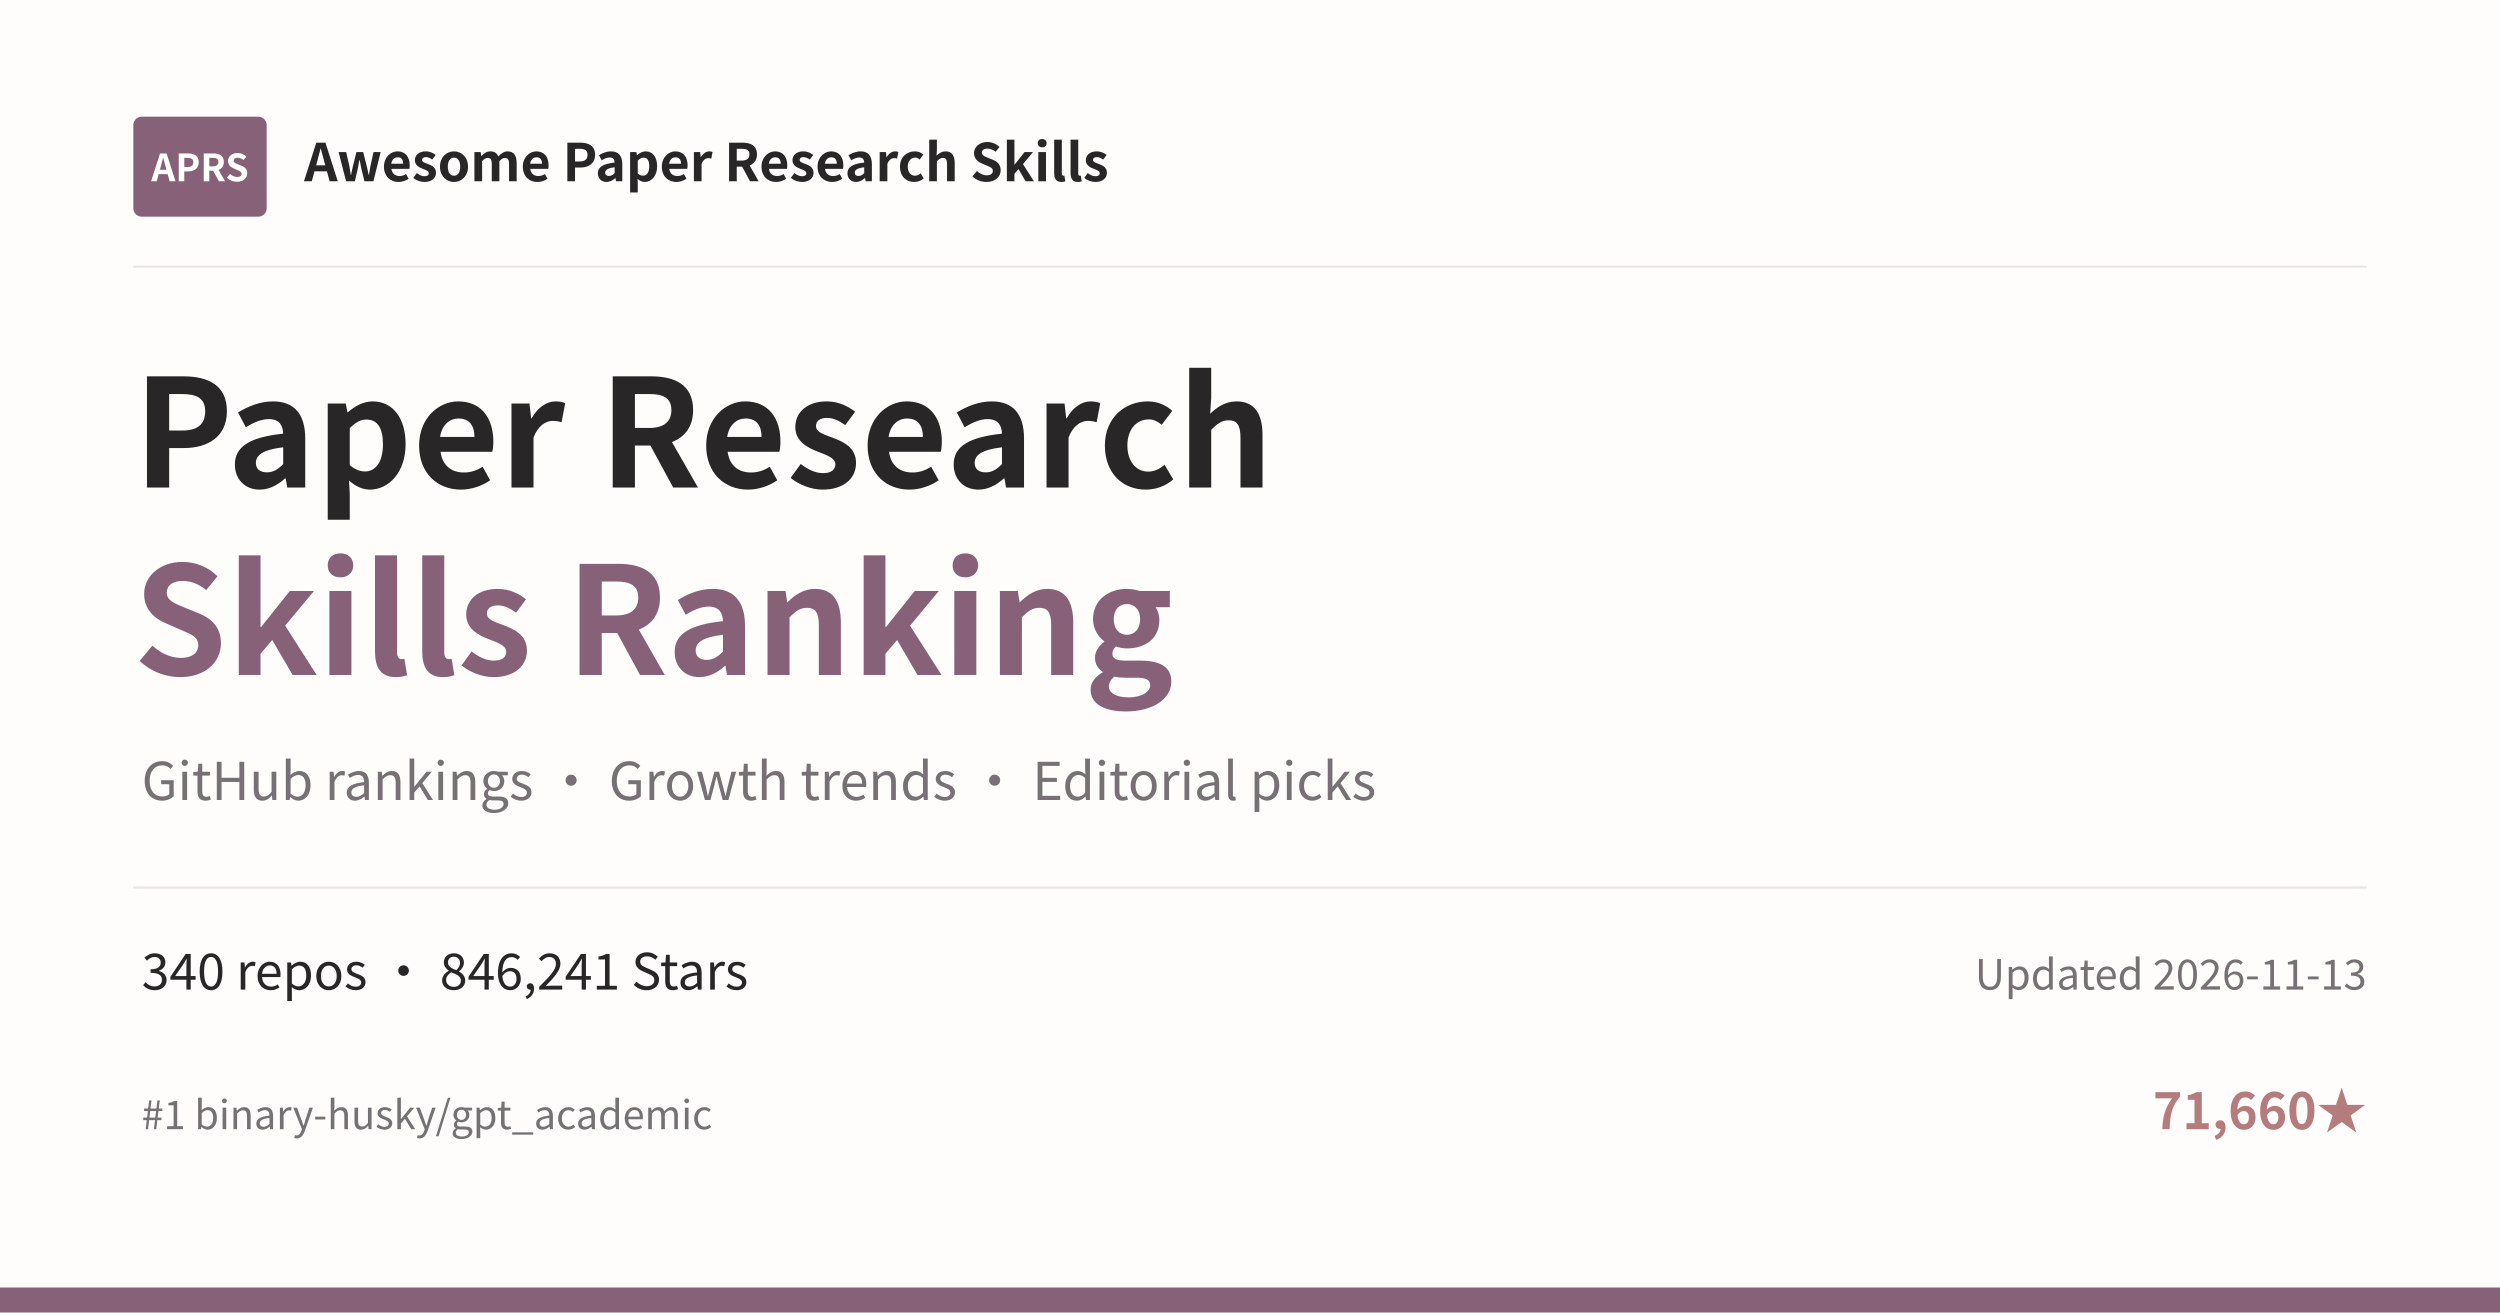
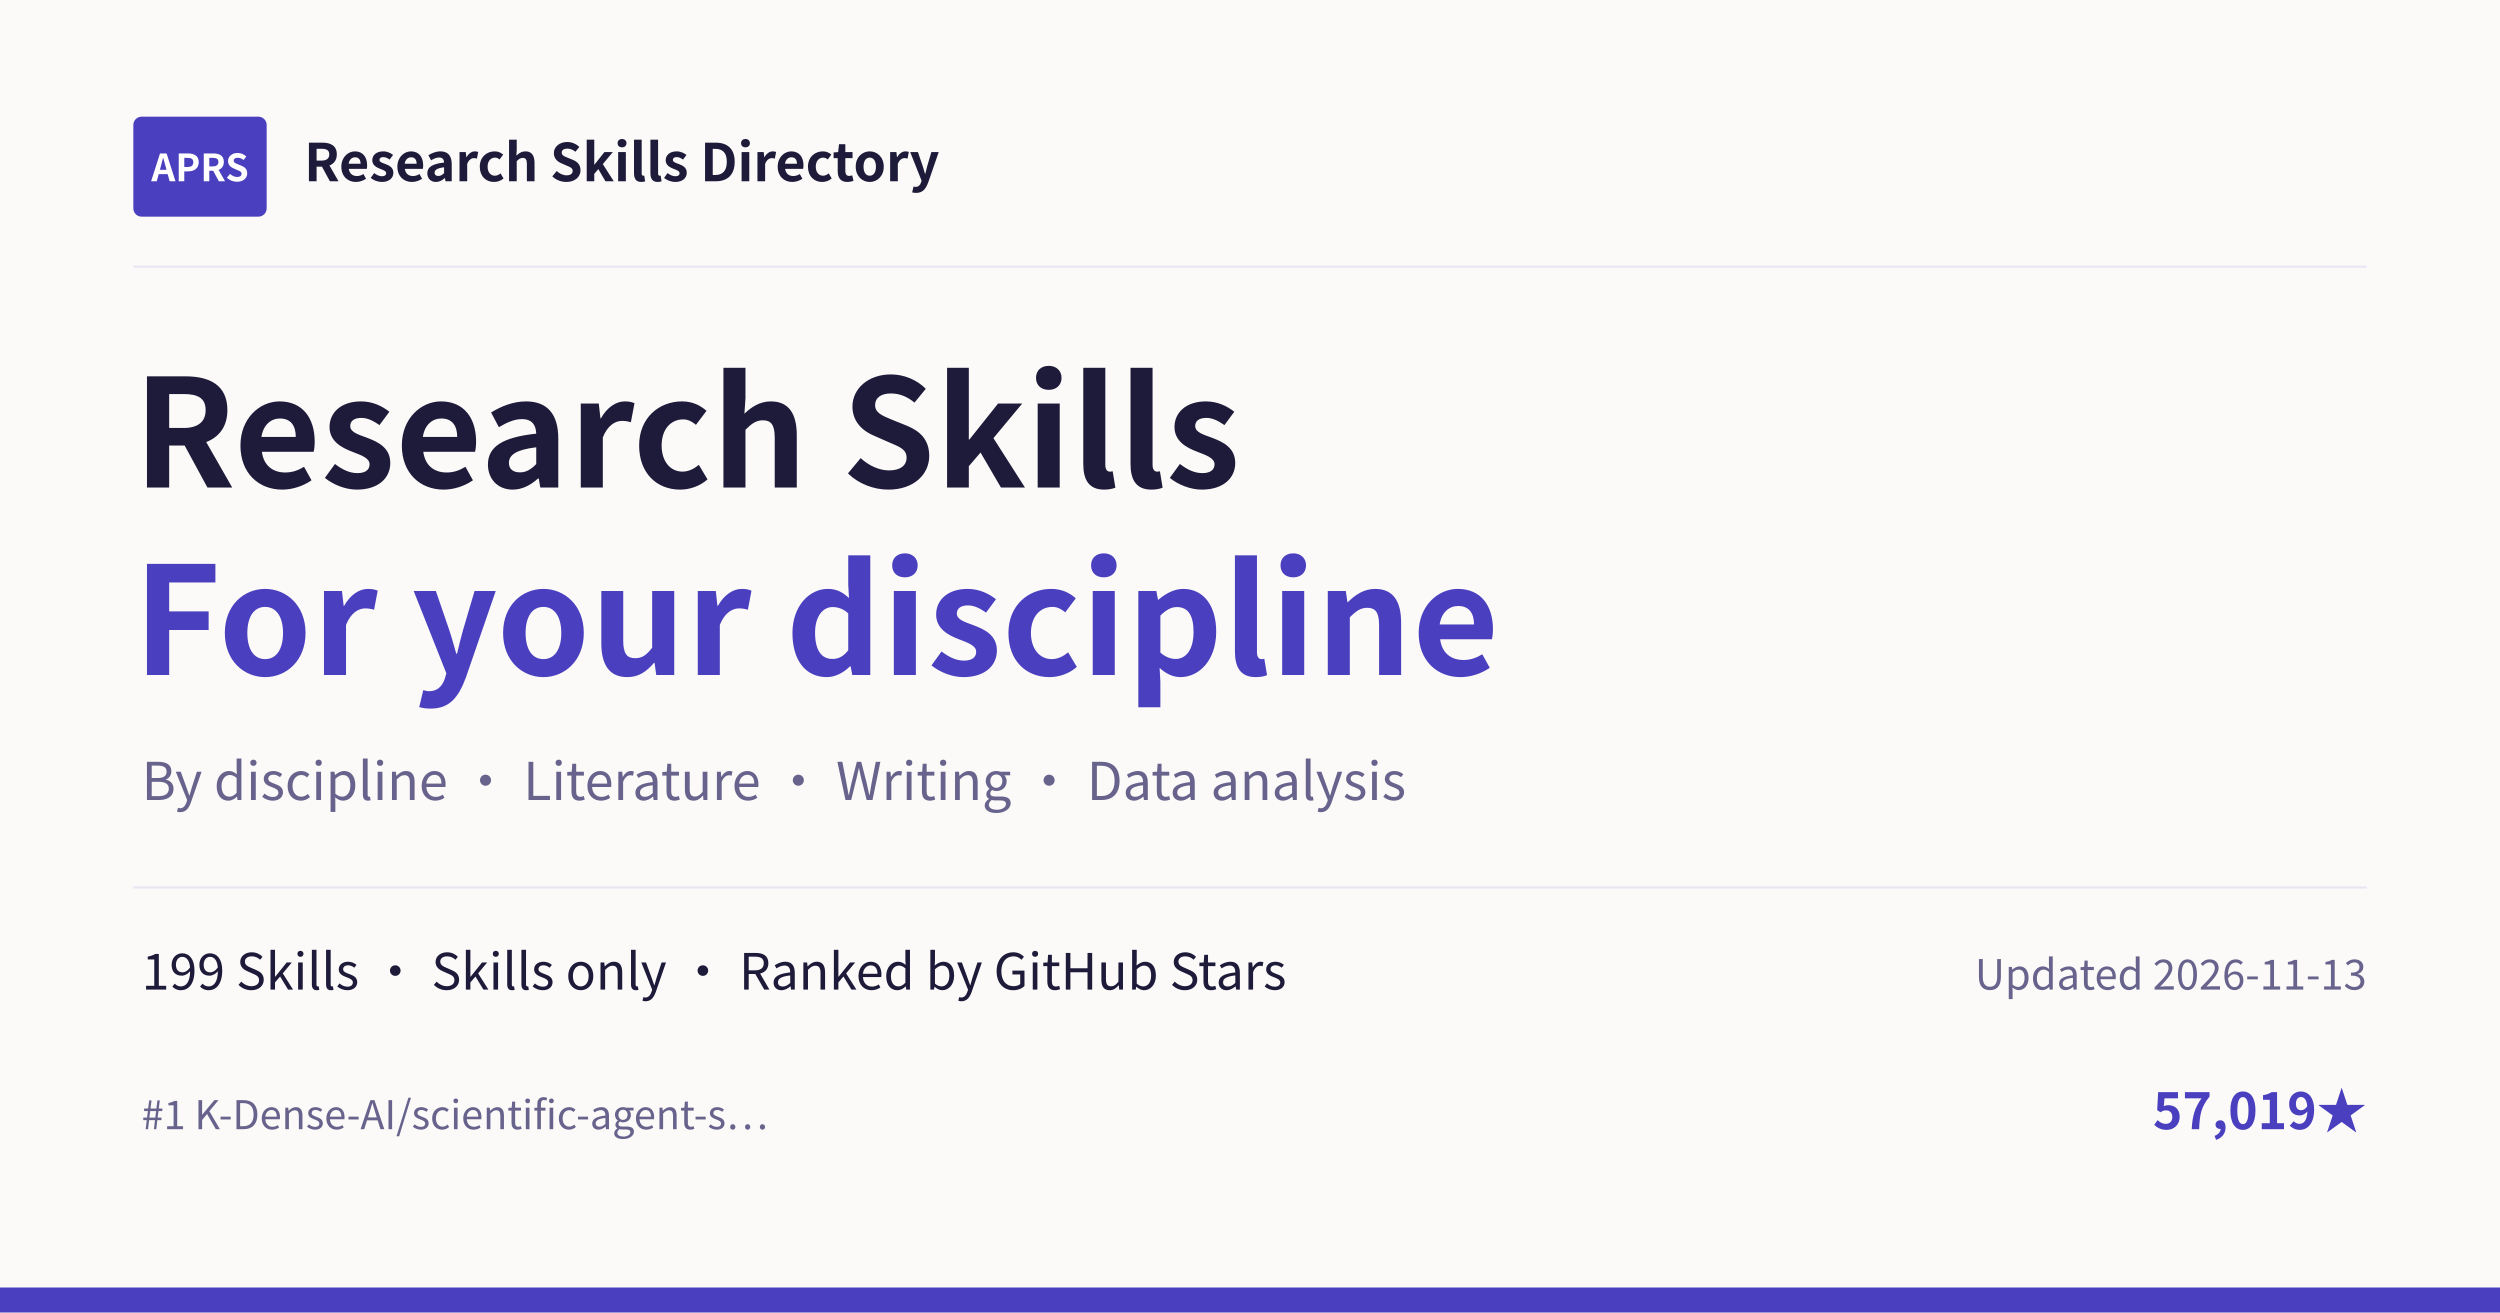
<svg xmlns="http://www.w3.org/2000/svg" width="1200" height="630" viewBox="0 0 1200 630">
-   <rect width="1200" height="630" fill="#FEFDFC" />
-   <rect x="64" y="56" width="64" height="48" rx="4" fill="#866178" />
+   <rect width="1200" height="630" fill="#FBFAF8" />
+   <rect x="64" y="56" width="64" height="48" rx="4" fill="#4A3FBF" />
  <text x="96" y="87" text-anchor="middle" font-family="Noto Sans CJK SC, Microsoft YaHei, PingFang SC, sans-serif" font-size="18" font-weight="700" fill="#FFFFFF">APRS</text>
-   <text x="146" y="87" font-family="Noto Sans CJK SC, Microsoft YaHei, PingFang SC, sans-serif" font-size="25" font-weight="600" fill="#292628">Awesome Paper Research Skills</text>
-   <line x1="64" y1="128" x2="1136" y2="128" stroke="#E9E4E2" />
-   <text x="64" y="234" font-family="Noto Sans CJK SC, Microsoft YaHei, PingFang SC, sans-serif" font-size="72" font-weight="700" fill="#292628">Paper Research</text>
-   <text x="64" y="324" font-family="Noto Sans CJK SC, Microsoft YaHei, PingFang SC, sans-serif" font-size="72" font-weight="700" fill="#866178">Skills Ranking</text>
-   <text x="68" y="384" font-family="Noto Sans CJK SC, Microsoft YaHei, PingFang SC, sans-serif" font-size="25" fill="#777074">GitHub rankings · Growth trends · Editorial picks</text>
-   <line x1="64" y1="426" x2="1136" y2="426" stroke="#E9E4E2" />
-   <text x="68" y="475" font-family="Noto Sans CJK SC, Microsoft YaHei, PingFang SC, sans-serif" font-size="24" fill="#292628">340 repos · 846,241 Stars</text>
-   <text x="1136" y="475" text-anchor="end" font-family="Noto Sans CJK SC, Microsoft YaHei, PingFang SC, sans-serif" font-size="20" fill="#777074">Updated 2026-11-13</text>
-   <text x="68" y="542" font-family="Noto Sans CJK SC, Microsoft YaHei, PingFang SC, sans-serif" font-size="19" fill="#777074">#1 binary-husky/gpt_academic</text>
-   <text x="1136" y="542" text-anchor="end" font-family="Noto Sans CJK SC, Microsoft YaHei, PingFang SC, sans-serif" font-size="24" font-weight="600" fill="#B47C7D">71,660★</text>
-   <rect x="0" y="618" width="1200" height="12" fill="#866178" />
+   <text x="146" y="87" font-family="Noto Sans CJK SC, Microsoft YaHei, PingFang SC, sans-serif" font-size="25" font-weight="600" fill="#1E1B3A">Research Skills Directory</text>
+   <line x1="64" y1="128" x2="1136" y2="128" stroke="#E7E5F2" />
+   <text x="64" y="234" font-family="Noto Sans CJK SC, Microsoft YaHei, PingFang SC, sans-serif" font-size="72" font-weight="700" fill="#1E1B3A">Research Skills</text>
+   <text x="64" y="324" font-family="Noto Sans CJK SC, Microsoft YaHei, PingFang SC, sans-serif" font-size="72" font-weight="700" fill="#4A3FBF">For your discipline</text>
+   <text x="68" y="384" font-family="Noto Sans CJK SC, Microsoft YaHei, PingFang SC, sans-serif" font-size="25" fill="#67638C">By discipline · Literature · Writing · Data analysis</text>
+   <line x1="64" y1="426" x2="1136" y2="426" stroke="#E7E5F2" />
+   <text x="68" y="475" font-family="Noto Sans CJK SC, Microsoft YaHei, PingFang SC, sans-serif" font-size="24" fill="#1E1B3A">199 Skills · Skills only · Ranked by GitHub Stars</text>
+   <text x="1136" y="475" text-anchor="end" font-family="Noto Sans CJK SC, Microsoft YaHei, PingFang SC, sans-serif" font-size="20" fill="#67638C">Updated 2026-11-13</text>
+   <text x="68" y="542" font-family="Noto Sans CJK SC, Microsoft YaHei, PingFang SC, sans-serif" font-size="19" fill="#67638C">#1 K-Dense-AI/scientific-agent-s…</text>
+   <text x="1136" y="542" text-anchor="end" font-family="Noto Sans CJK SC, Microsoft YaHei, PingFang SC, sans-serif" font-size="24" font-weight="600" fill="#4A3FBF">57,019★</text>
+   <rect x="0" y="618" width="1200" height="12" fill="#4A3FBF" />
</svg>
